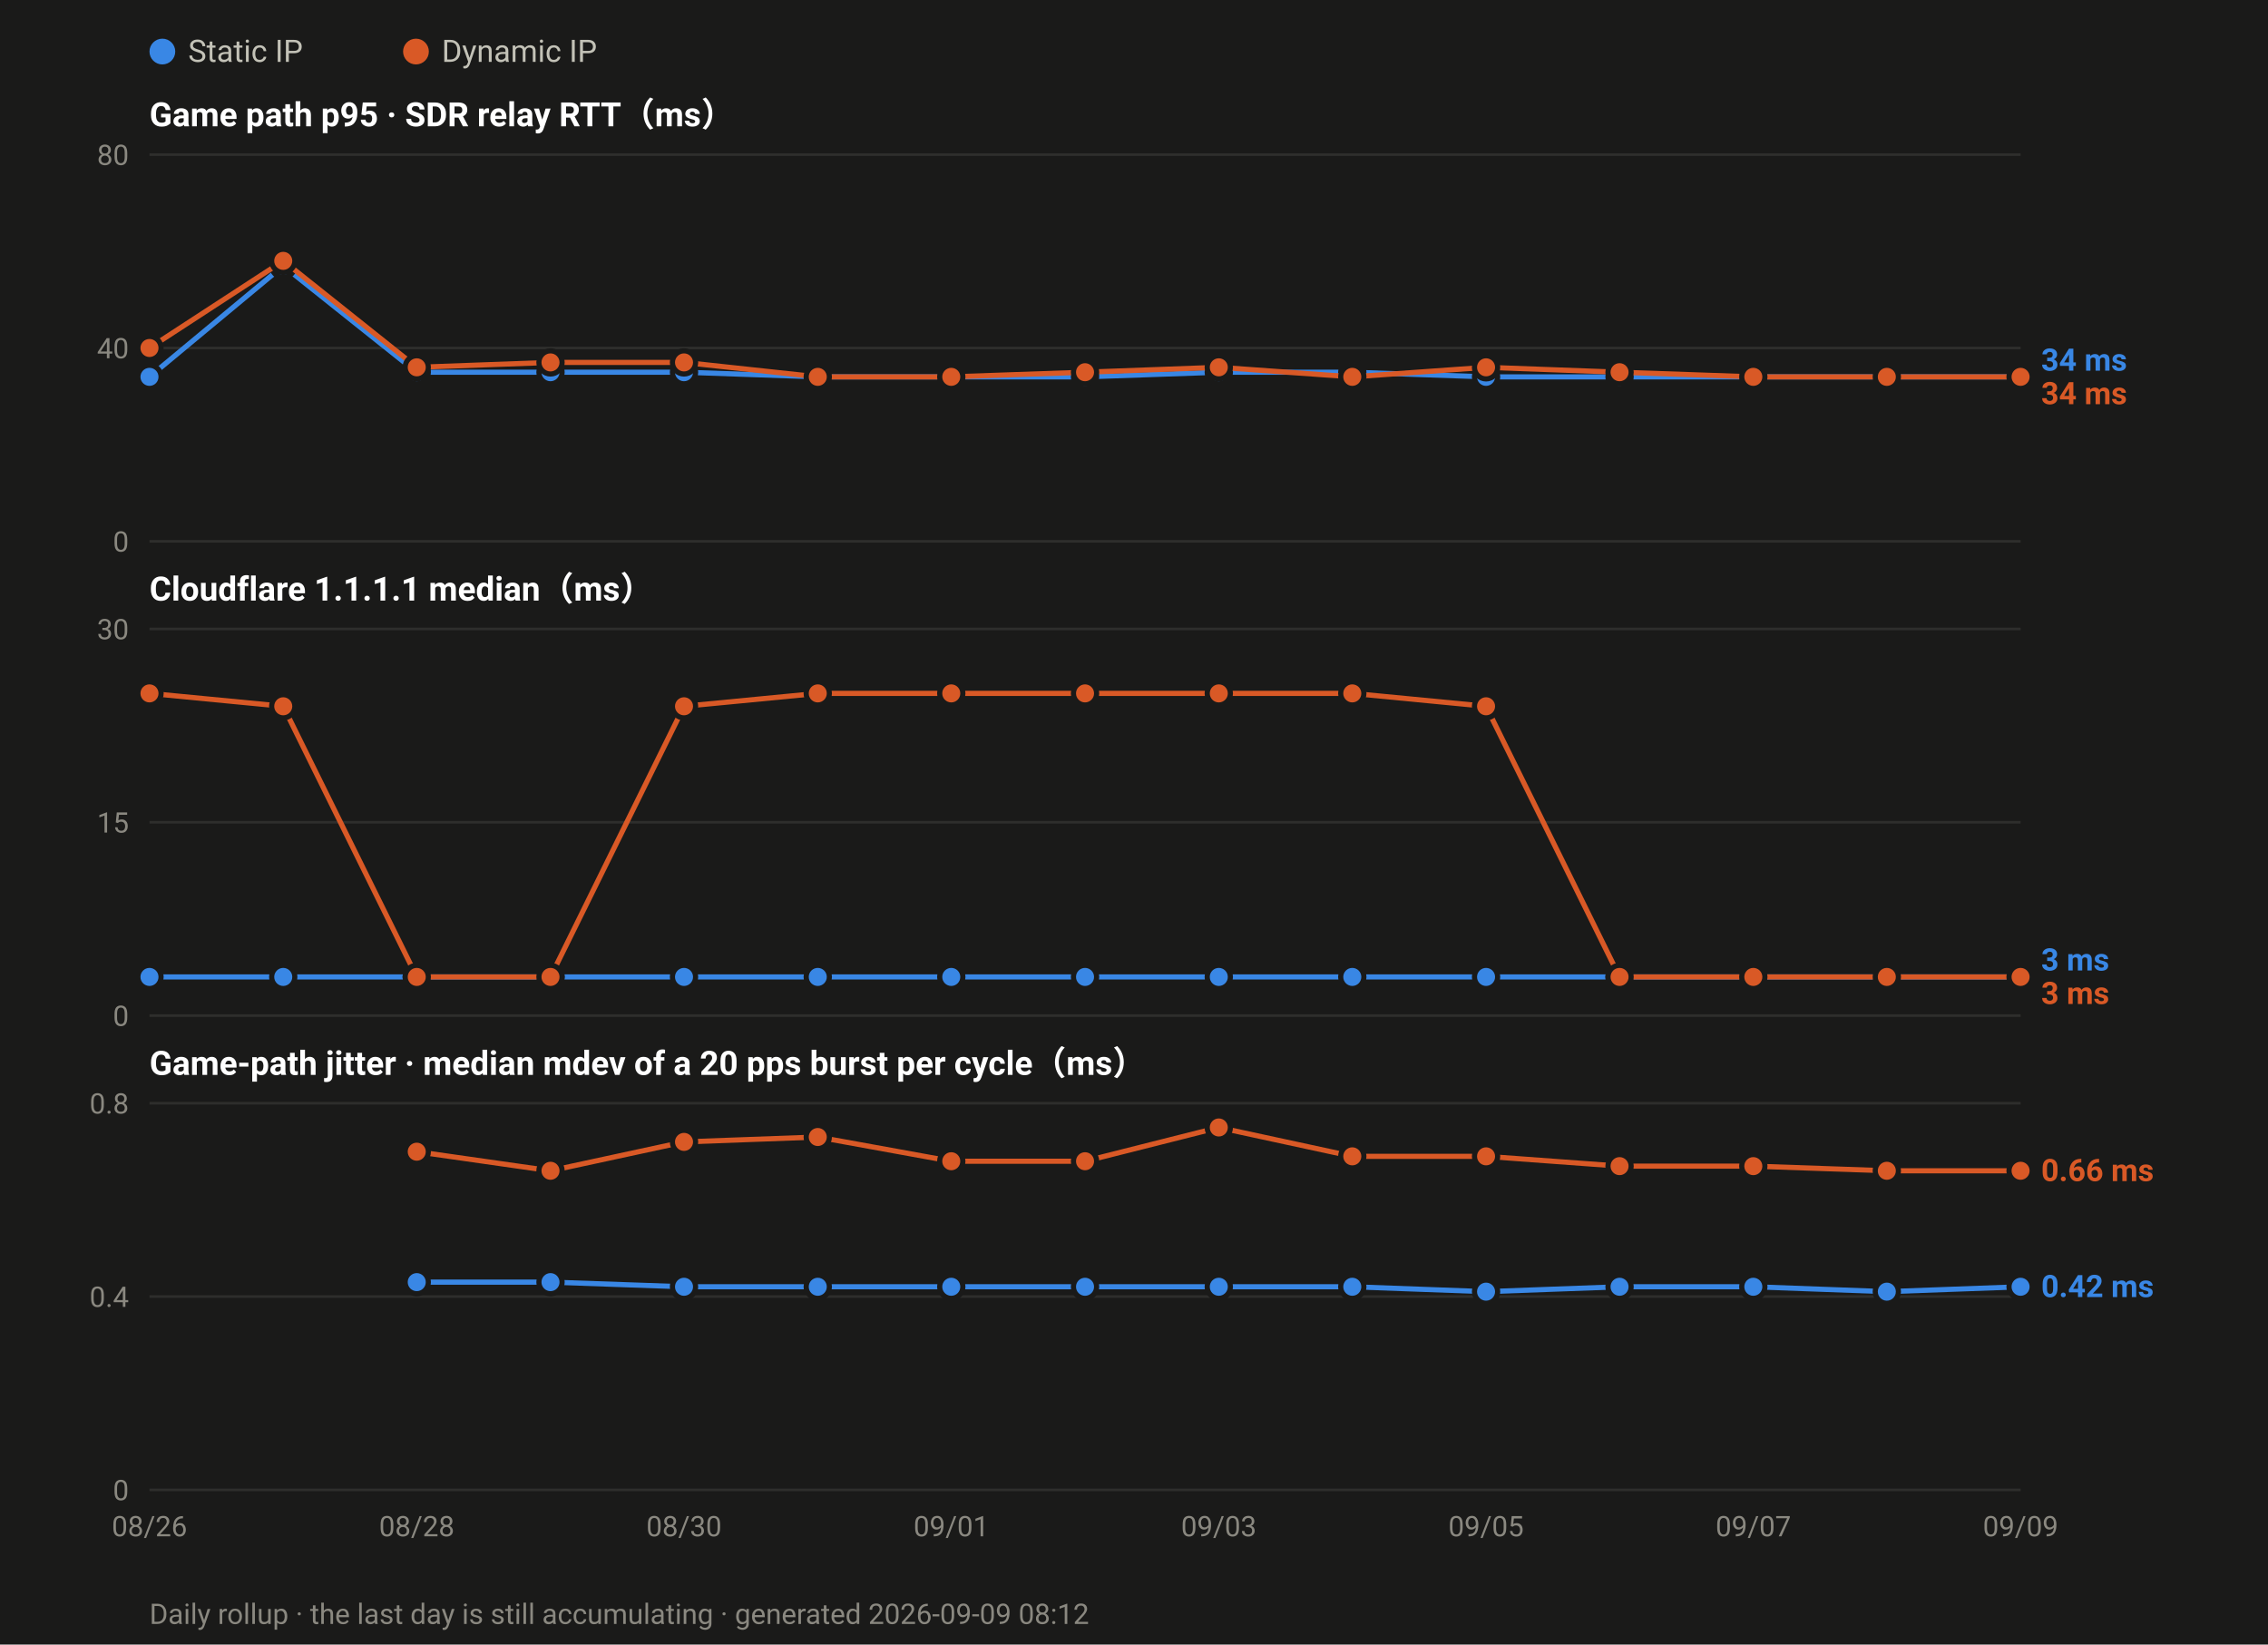
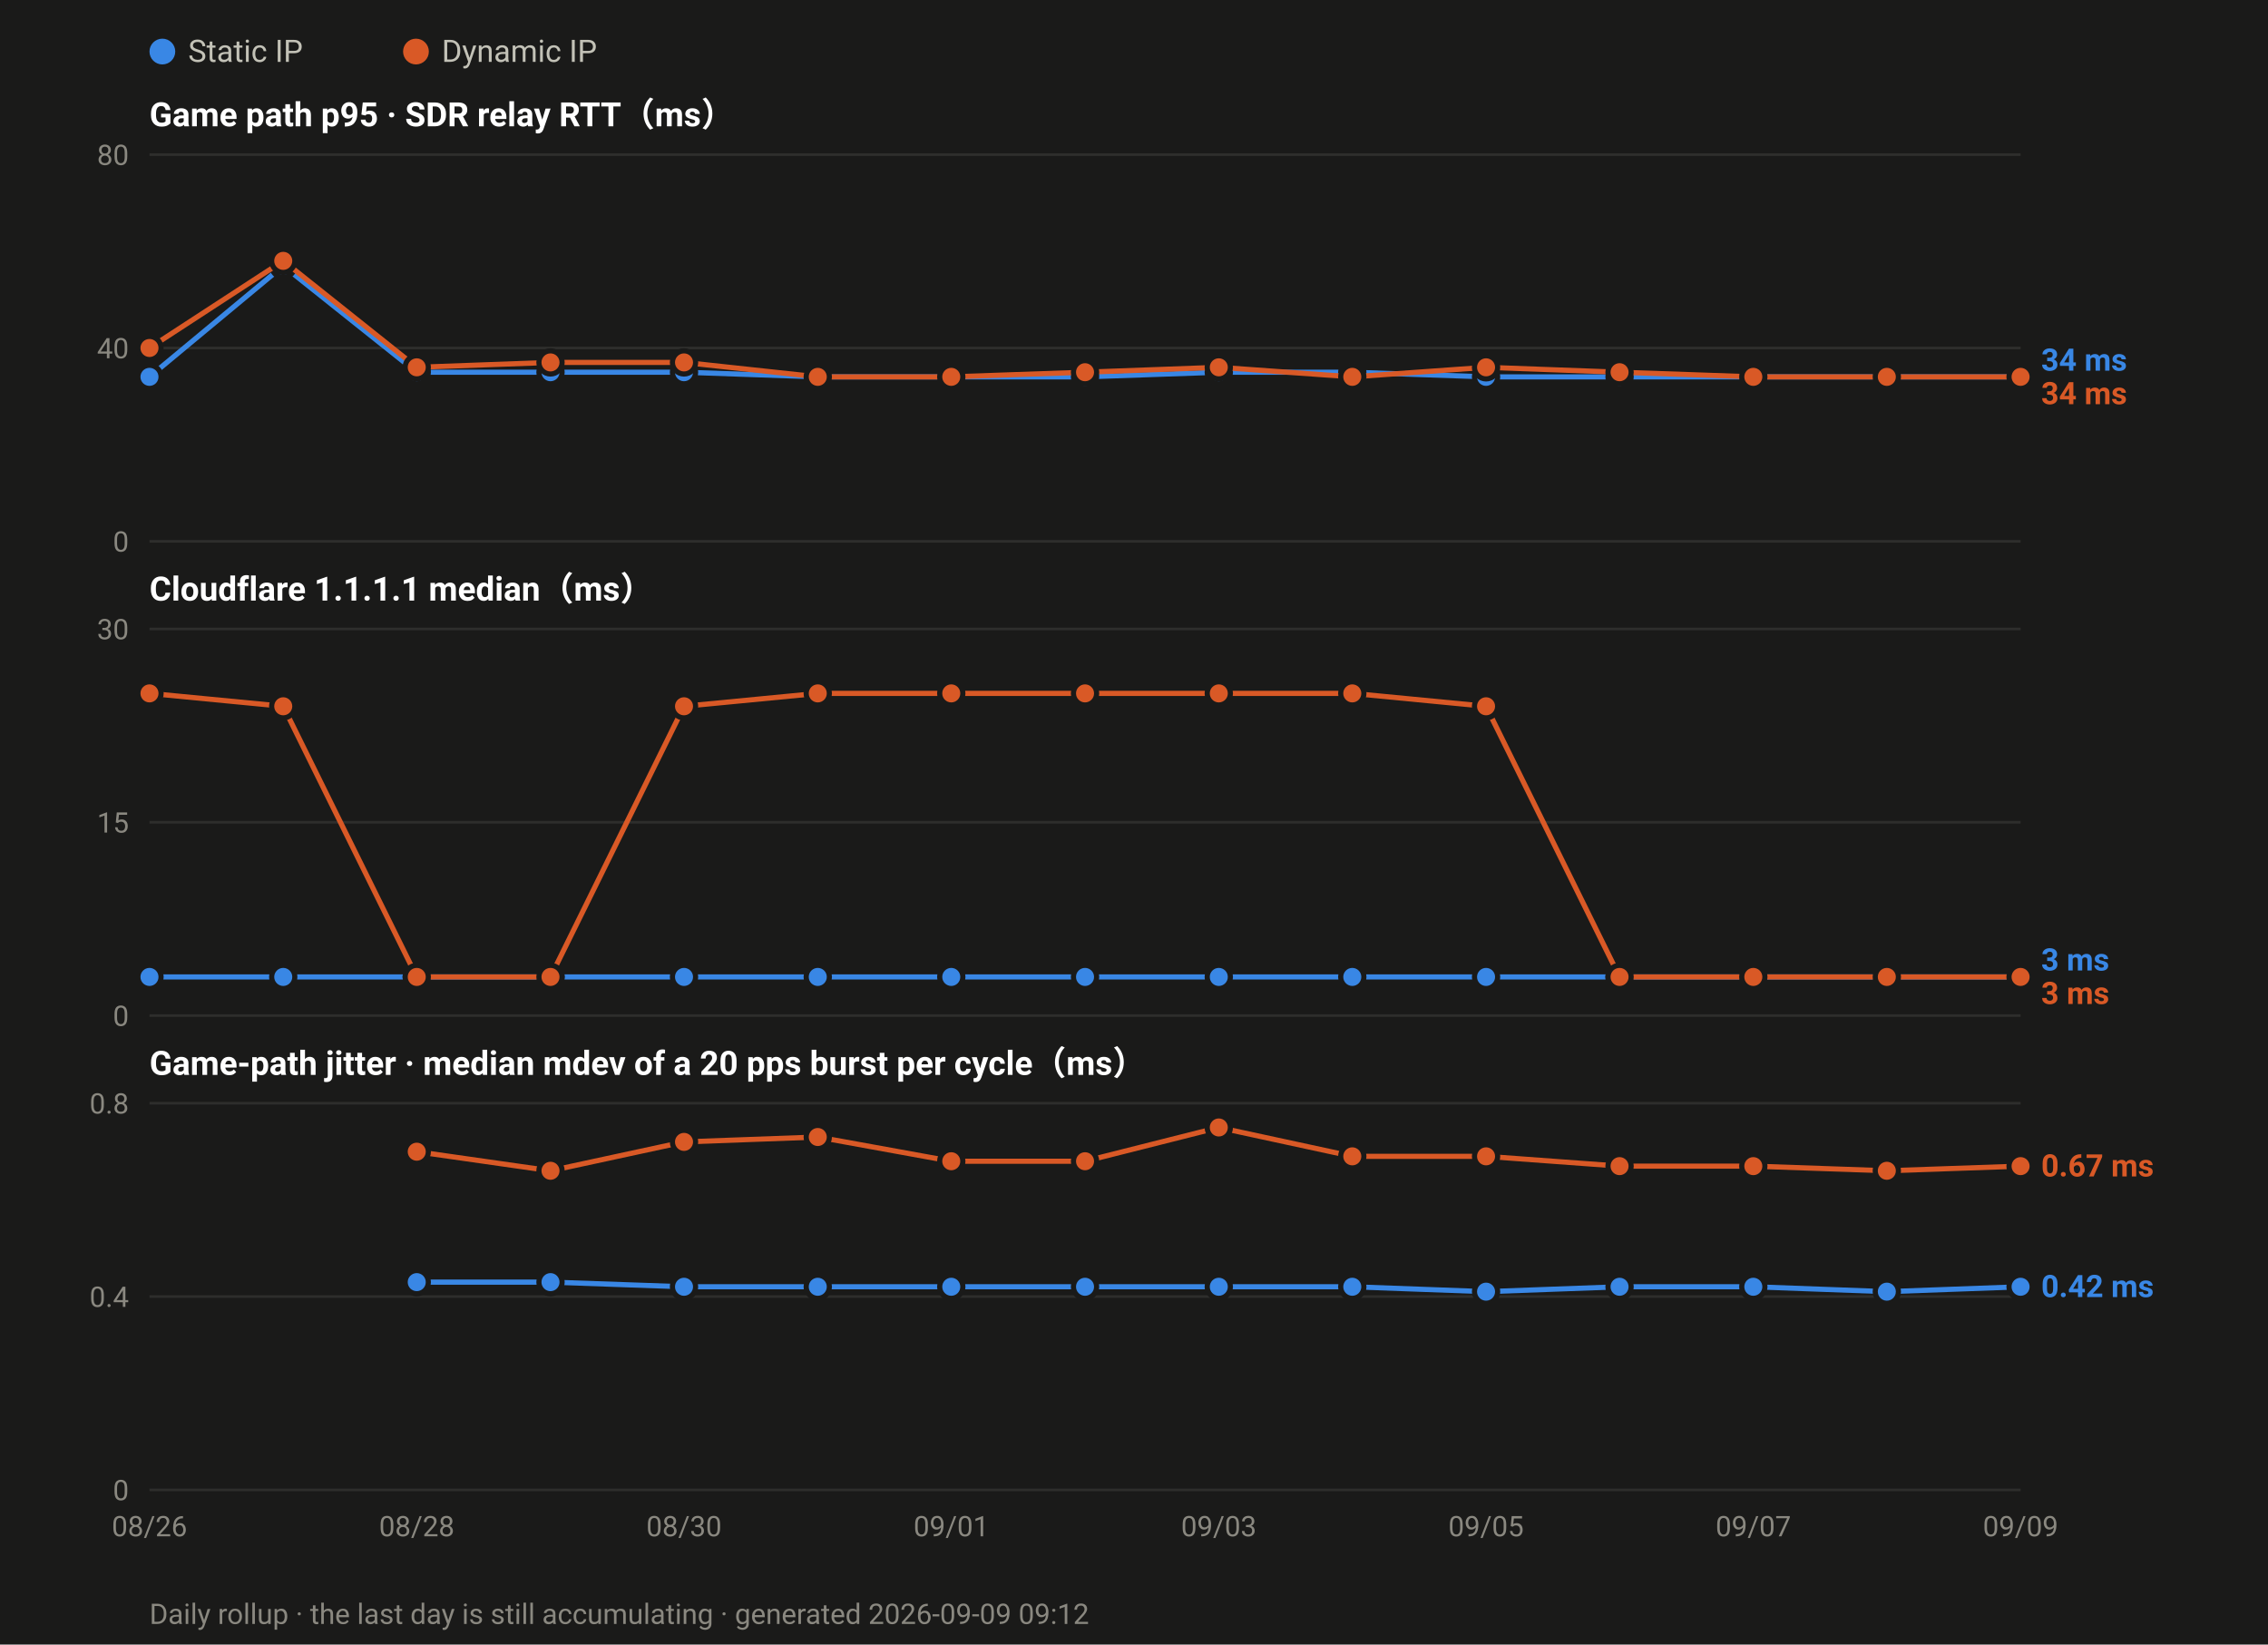
<svg xmlns="http://www.w3.org/2000/svg" width="880" height="638" viewBox="0 0 880 638" font-family="ui-sans-serif,-apple-system,Segoe UI,Roboto,Helvetica,Arial,sans-serif">
  <rect width="880" height="638" fill="#1a1a19" />
  <circle cx="63.0" cy="20" r="5" fill="#3987e5" />
  <text x="73.0" y="24" font-size="12" fill="#c3c2b7">Static IP</text>
  <circle cx="161.4" cy="20" r="5" fill="#d95926" />
  <text x="171.4" y="24" font-size="12" fill="#c3c2b7">Dynamic IP</text>
  <text x="58" y="49.0" font-size="13" font-weight="600" fill="#ffffff">Game path p95 · SDR relay RTT（ms）</text>
  <line x1="58" y1="210.0" x2="784.0" y2="210.0" stroke="#2e2e2c" stroke-width="1" />
  <text x="50" y="214.0" font-size="11" text-anchor="end" fill="#8a8880">0</text>
  <line x1="58" y1="135.0" x2="784.0" y2="135.0" stroke="#2e2e2c" stroke-width="1" />
  <text x="50" y="139.0" font-size="11" text-anchor="end" fill="#8a8880">40</text>
  <line x1="58" y1="60.0" x2="784.0" y2="60.0" stroke="#2e2e2c" stroke-width="1" />
  <text x="50" y="64.0" font-size="11" text-anchor="end" fill="#8a8880">80</text>
  <polyline fill="none" stroke="#3987e5" stroke-width="2" stroke-linejoin="round" points="58.0,146.2 109.9,103.1 161.7,144.4 213.6,144.4 265.4,144.4 317.3,146.2 369.1,146.2 421.0,146.2 472.9,144.4 524.7,144.4 576.6,146.2 628.4,146.2 680.3,146.2 732.1,146.2 784.0,146.2" />
  <circle cx="58.0" cy="146.2" r="4.5" fill="#3987e5" stroke="#1a1a19" stroke-width="2" />
  <circle cx="109.9" cy="103.1" r="4.5" fill="#3987e5" stroke="#1a1a19" stroke-width="2" />
  <circle cx="161.7" cy="144.4" r="4.5" fill="#3987e5" stroke="#1a1a19" stroke-width="2" />
  <circle cx="213.6" cy="144.4" r="4.5" fill="#3987e5" stroke="#1a1a19" stroke-width="2" />
  <circle cx="265.4" cy="144.4" r="4.5" fill="#3987e5" stroke="#1a1a19" stroke-width="2" />
  <circle cx="317.3" cy="146.2" r="4.5" fill="#3987e5" stroke="#1a1a19" stroke-width="2" />
  <circle cx="369.1" cy="146.2" r="4.5" fill="#3987e5" stroke="#1a1a19" stroke-width="2" />
  <circle cx="421.0" cy="146.2" r="4.5" fill="#3987e5" stroke="#1a1a19" stroke-width="2" />
  <circle cx="472.9" cy="144.4" r="4.5" fill="#3987e5" stroke="#1a1a19" stroke-width="2" />
  <circle cx="524.7" cy="144.4" r="4.5" fill="#3987e5" stroke="#1a1a19" stroke-width="2" />
  <circle cx="576.6" cy="146.2" r="4.5" fill="#3987e5" stroke="#1a1a19" stroke-width="2" />
  <circle cx="628.4" cy="146.2" r="4.5" fill="#3987e5" stroke="#1a1a19" stroke-width="2" />
  <circle cx="680.3" cy="146.2" r="4.5" fill="#3987e5" stroke="#1a1a19" stroke-width="2" />
  <circle cx="732.1" cy="146.2" r="4.5" fill="#3987e5" stroke="#1a1a19" stroke-width="2" />
  <circle cx="784.0" cy="146.2" r="4.5" fill="#3987e5" stroke="#1a1a19" stroke-width="2" />
  <polyline fill="none" stroke="#d95926" stroke-width="2" stroke-linejoin="round" points="58.0,135.0 109.9,101.2 161.7,142.5 213.6,140.6 265.4,140.6 317.3,146.2 369.1,146.2 421.0,144.4 472.9,142.5 524.7,146.2 576.6,142.5 628.4,144.4 680.3,146.2 732.1,146.2 784.0,146.2" />
  <circle cx="58.0" cy="135.0" r="4.5" fill="#d95926" stroke="#1a1a19" stroke-width="2" />
  <circle cx="109.9" cy="101.2" r="4.5" fill="#d95926" stroke="#1a1a19" stroke-width="2" />
  <circle cx="161.7" cy="142.5" r="4.5" fill="#d95926" stroke="#1a1a19" stroke-width="2" />
  <circle cx="213.6" cy="140.6" r="4.5" fill="#d95926" stroke="#1a1a19" stroke-width="2" />
  <circle cx="265.4" cy="140.6" r="4.5" fill="#d95926" stroke="#1a1a19" stroke-width="2" />
  <circle cx="317.3" cy="146.2" r="4.5" fill="#d95926" stroke="#1a1a19" stroke-width="2" />
  <circle cx="369.1" cy="146.2" r="4.5" fill="#d95926" stroke="#1a1a19" stroke-width="2" />
  <circle cx="421.0" cy="144.4" r="4.5" fill="#d95926" stroke="#1a1a19" stroke-width="2" />
  <circle cx="472.9" cy="142.5" r="4.5" fill="#d95926" stroke="#1a1a19" stroke-width="2" />
  <circle cx="524.7" cy="146.2" r="4.5" fill="#d95926" stroke="#1a1a19" stroke-width="2" />
  <circle cx="576.6" cy="142.5" r="4.5" fill="#d95926" stroke="#1a1a19" stroke-width="2" />
  <circle cx="628.4" cy="144.4" r="4.5" fill="#d95926" stroke="#1a1a19" stroke-width="2" />
  <circle cx="680.3" cy="146.2" r="4.5" fill="#d95926" stroke="#1a1a19" stroke-width="2" />
  <circle cx="732.1" cy="146.2" r="4.5" fill="#d95926" stroke="#1a1a19" stroke-width="2" />
  <circle cx="784.0" cy="146.2" r="4.5" fill="#d95926" stroke="#1a1a19" stroke-width="2" />
  <text x="792.0" y="143.8" font-size="12" font-weight="600" fill="#3987e5">34 ms</text>
  <text x="792.0" y="156.8" font-size="12" font-weight="600" fill="#d95926">34 ms</text>
  <text x="58" y="233.0" font-size="13" font-weight="600" fill="#ffffff">Cloudflare 1.1.1.1 median（ms）</text>
  <line x1="58" y1="394.0" x2="784.0" y2="394.0" stroke="#2e2e2c" stroke-width="1" />
  <text x="50" y="398.0" font-size="11" text-anchor="end" fill="#8a8880">0</text>
  <line x1="58" y1="319.0" x2="784.0" y2="319.0" stroke="#2e2e2c" stroke-width="1" />
  <text x="50" y="323.0" font-size="11" text-anchor="end" fill="#8a8880">15</text>
  <line x1="58" y1="244.0" x2="784.0" y2="244.0" stroke="#2e2e2c" stroke-width="1" />
  <text x="50" y="248.0" font-size="11" text-anchor="end" fill="#8a8880">30</text>
  <polyline fill="none" stroke="#3987e5" stroke-width="2" stroke-linejoin="round" points="58.0,379.0 109.9,379.0 161.7,379.0 213.6,379.0 265.4,379.0 317.3,379.0 369.1,379.0 421.0,379.0 472.9,379.0 524.7,379.0 576.6,379.0 628.4,379.0 680.3,379.0 732.1,379.0 784.0,379.0" />
  <circle cx="58.0" cy="379.0" r="4.5" fill="#3987e5" stroke="#1a1a19" stroke-width="2" />
  <circle cx="109.9" cy="379.0" r="4.5" fill="#3987e5" stroke="#1a1a19" stroke-width="2" />
  <circle cx="161.7" cy="379.0" r="4.5" fill="#3987e5" stroke="#1a1a19" stroke-width="2" />
  <circle cx="213.6" cy="379.0" r="4.5" fill="#3987e5" stroke="#1a1a19" stroke-width="2" />
  <circle cx="265.4" cy="379.0" r="4.5" fill="#3987e5" stroke="#1a1a19" stroke-width="2" />
  <circle cx="317.3" cy="379.0" r="4.5" fill="#3987e5" stroke="#1a1a19" stroke-width="2" />
  <circle cx="369.1" cy="379.0" r="4.5" fill="#3987e5" stroke="#1a1a19" stroke-width="2" />
  <circle cx="421.0" cy="379.0" r="4.5" fill="#3987e5" stroke="#1a1a19" stroke-width="2" />
  <circle cx="472.9" cy="379.0" r="4.5" fill="#3987e5" stroke="#1a1a19" stroke-width="2" />
  <circle cx="524.7" cy="379.0" r="4.5" fill="#3987e5" stroke="#1a1a19" stroke-width="2" />
  <circle cx="576.6" cy="379.0" r="4.5" fill="#3987e5" stroke="#1a1a19" stroke-width="2" />
  <circle cx="628.4" cy="379.0" r="4.5" fill="#3987e5" stroke="#1a1a19" stroke-width="2" />
  <circle cx="680.3" cy="379.0" r="4.5" fill="#3987e5" stroke="#1a1a19" stroke-width="2" />
  <circle cx="732.1" cy="379.0" r="4.5" fill="#3987e5" stroke="#1a1a19" stroke-width="2" />
  <circle cx="784.0" cy="379.0" r="4.5" fill="#3987e5" stroke="#1a1a19" stroke-width="2" />
  <polyline fill="none" stroke="#d95926" stroke-width="2" stroke-linejoin="round" points="58.0,269.0 109.9,274.0 161.7,379.0 213.6,379.0 265.4,274.0 317.3,269.0 369.1,269.0 421.0,269.0 472.9,269.0 524.7,269.0 576.6,274.0 628.4,379.0 680.3,379.0 732.1,379.0 784.0,379.0" />
  <circle cx="58.0" cy="269.0" r="4.5" fill="#d95926" stroke="#1a1a19" stroke-width="2" />
  <circle cx="109.9" cy="274.0" r="4.5" fill="#d95926" stroke="#1a1a19" stroke-width="2" />
  <circle cx="161.7" cy="379.0" r="4.5" fill="#d95926" stroke="#1a1a19" stroke-width="2" />
  <circle cx="213.6" cy="379.0" r="4.5" fill="#d95926" stroke="#1a1a19" stroke-width="2" />
  <circle cx="265.4" cy="274.0" r="4.5" fill="#d95926" stroke="#1a1a19" stroke-width="2" />
  <circle cx="317.3" cy="269.0" r="4.5" fill="#d95926" stroke="#1a1a19" stroke-width="2" />
  <circle cx="369.1" cy="269.0" r="4.5" fill="#d95926" stroke="#1a1a19" stroke-width="2" />
  <circle cx="421.0" cy="269.0" r="4.5" fill="#d95926" stroke="#1a1a19" stroke-width="2" />
  <circle cx="472.9" cy="269.0" r="4.5" fill="#d95926" stroke="#1a1a19" stroke-width="2" />
  <circle cx="524.7" cy="269.0" r="4.5" fill="#d95926" stroke="#1a1a19" stroke-width="2" />
  <circle cx="576.6" cy="274.0" r="4.5" fill="#d95926" stroke="#1a1a19" stroke-width="2" />
  <circle cx="628.4" cy="379.0" r="4.5" fill="#d95926" stroke="#1a1a19" stroke-width="2" />
  <circle cx="680.3" cy="379.0" r="4.5" fill="#d95926" stroke="#1a1a19" stroke-width="2" />
  <circle cx="732.1" cy="379.0" r="4.5" fill="#d95926" stroke="#1a1a19" stroke-width="2" />
  <circle cx="784.0" cy="379.0" r="4.5" fill="#d95926" stroke="#1a1a19" stroke-width="2" />
  <text x="792.0" y="376.5" font-size="12" font-weight="600" fill="#3987e5">3 ms</text>
  <text x="792.0" y="389.5" font-size="12" font-weight="600" fill="#d95926">3 ms</text>
  <text x="58" y="417.0" font-size="13" font-weight="600" fill="#ffffff">Game-path jitter · median mdev of a 20 pps burst per cycle（ms）</text>
  <line x1="58" y1="578.0" x2="784.0" y2="578.0" stroke="#2e2e2c" stroke-width="1" />
  <text x="50" y="582.0" font-size="11" text-anchor="end" fill="#8a8880">0</text>
  <line x1="58" y1="503.0" x2="784.0" y2="503.0" stroke="#2e2e2c" stroke-width="1" />
  <text x="50" y="507.0" font-size="11" text-anchor="end" fill="#8a8880">0.4</text>
  <line x1="58" y1="428.0" x2="784.0" y2="428.0" stroke="#2e2e2c" stroke-width="1" />
  <text x="50" y="432.0" font-size="11" text-anchor="end" fill="#8a8880">0.8</text>
  <polyline fill="none" stroke="#3987e5" stroke-width="2" stroke-linejoin="round" points="161.7,497.4 213.6,497.4 265.4,499.2 317.3,499.2 369.1,499.2 421.0,499.2 472.9,499.2 524.7,499.2 576.6,501.1 628.4,499.2 680.3,499.2 732.1,501.1 784.0,499.2" />
  <circle cx="161.7" cy="497.4" r="4.5" fill="#3987e5" stroke="#1a1a19" stroke-width="2" />
  <circle cx="213.6" cy="497.4" r="4.5" fill="#3987e5" stroke="#1a1a19" stroke-width="2" />
  <circle cx="265.4" cy="499.2" r="4.5" fill="#3987e5" stroke="#1a1a19" stroke-width="2" />
  <circle cx="317.3" cy="499.2" r="4.5" fill="#3987e5" stroke="#1a1a19" stroke-width="2" />
  <circle cx="369.1" cy="499.2" r="4.5" fill="#3987e5" stroke="#1a1a19" stroke-width="2" />
  <circle cx="421.0" cy="499.2" r="4.5" fill="#3987e5" stroke="#1a1a19" stroke-width="2" />
  <circle cx="472.9" cy="499.2" r="4.5" fill="#3987e5" stroke="#1a1a19" stroke-width="2" />
  <circle cx="524.7" cy="499.2" r="4.5" fill="#3987e5" stroke="#1a1a19" stroke-width="2" />
  <circle cx="576.6" cy="501.1" r="4.5" fill="#3987e5" stroke="#1a1a19" stroke-width="2" />
  <circle cx="628.4" cy="499.2" r="4.5" fill="#3987e5" stroke="#1a1a19" stroke-width="2" />
  <circle cx="680.3" cy="499.2" r="4.5" fill="#3987e5" stroke="#1a1a19" stroke-width="2" />
  <circle cx="732.1" cy="501.1" r="4.5" fill="#3987e5" stroke="#1a1a19" stroke-width="2" />
  <circle cx="784.0" cy="499.2" r="4.5" fill="#3987e5" stroke="#1a1a19" stroke-width="2" />
-   <polyline fill="none" stroke="#d95926" stroke-width="2" stroke-linejoin="round" points="161.7,446.8 213.6,454.2 265.4,443.0 317.3,441.1 369.1,450.5 421.0,450.5 472.9,437.4 524.7,448.6 576.6,448.6 628.4,452.4 680.3,452.4 732.1,454.2 784.0,454.2" />
+   <polyline fill="none" stroke="#d95926" stroke-width="2" stroke-linejoin="round" points="161.7,446.8 213.6,454.2 265.4,443.0 317.3,441.1 369.1,450.5 421.0,450.5 472.9,437.4 524.7,448.6 576.6,448.6 628.4,452.4 680.3,452.4 732.1,454.2 784.0,452.4" />
  <circle cx="161.7" cy="446.8" r="4.5" fill="#d95926" stroke="#1a1a19" stroke-width="2" />
  <circle cx="213.6" cy="454.2" r="4.5" fill="#d95926" stroke="#1a1a19" stroke-width="2" />
  <circle cx="265.4" cy="443.0" r="4.5" fill="#d95926" stroke="#1a1a19" stroke-width="2" />
  <circle cx="317.3" cy="441.1" r="4.5" fill="#d95926" stroke="#1a1a19" stroke-width="2" />
  <circle cx="369.1" cy="450.5" r="4.5" fill="#d95926" stroke="#1a1a19" stroke-width="2" />
  <circle cx="421.0" cy="450.5" r="4.5" fill="#d95926" stroke="#1a1a19" stroke-width="2" />
  <circle cx="472.9" cy="437.4" r="4.5" fill="#d95926" stroke="#1a1a19" stroke-width="2" />
  <circle cx="524.7" cy="448.6" r="4.5" fill="#d95926" stroke="#1a1a19" stroke-width="2" />
  <circle cx="576.6" cy="448.6" r="4.5" fill="#d95926" stroke="#1a1a19" stroke-width="2" />
  <circle cx="628.4" cy="452.4" r="4.5" fill="#d95926" stroke="#1a1a19" stroke-width="2" />
  <circle cx="680.3" cy="452.4" r="4.5" fill="#d95926" stroke="#1a1a19" stroke-width="2" />
  <circle cx="732.1" cy="454.2" r="4.5" fill="#d95926" stroke="#1a1a19" stroke-width="2" />
-   <circle cx="784.0" cy="454.2" r="4.5" fill="#d95926" stroke="#1a1a19" stroke-width="2" />
-   <text x="792.0" y="458.2" font-size="12" font-weight="600" fill="#d95926">0.66 ms</text>
+   <circle cx="784.0" cy="452.4" r="4.5" fill="#d95926" stroke="#1a1a19" stroke-width="2" />
+   <text x="792.0" y="456.4" font-size="12" font-weight="600" fill="#d95926">0.67 ms</text>
  <text x="792.0" y="503.2" font-size="12" font-weight="600" fill="#3987e5">0.42 ms</text>
  <text x="58.0" y="596.0" font-size="11" text-anchor="middle" fill="#8a8880">08/26</text>
  <text x="161.7" y="596.0" font-size="11" text-anchor="middle" fill="#8a8880">08/28</text>
  <text x="265.4" y="596.0" font-size="11" text-anchor="middle" fill="#8a8880">08/30</text>
  <text x="369.1" y="596.0" font-size="11" text-anchor="middle" fill="#8a8880">09/01</text>
  <text x="472.9" y="596.0" font-size="11" text-anchor="middle" fill="#8a8880">09/03</text>
  <text x="576.6" y="596.0" font-size="11" text-anchor="middle" fill="#8a8880">09/05</text>
  <text x="680.3" y="596.0" font-size="11" text-anchor="middle" fill="#8a8880">09/07</text>
  <text x="784.0" y="596.0" font-size="11" text-anchor="middle" fill="#8a8880">09/09</text>
-   <text x="58" y="630" font-size="11" fill="#8a8880">Daily rollup · the last day is still accumulating · generated 2026-09-09 08:12</text>
+   <text x="58" y="630" font-size="11" fill="#8a8880">Daily rollup · the last day is still accumulating · generated 2026-09-09 09:12</text>
</svg>
